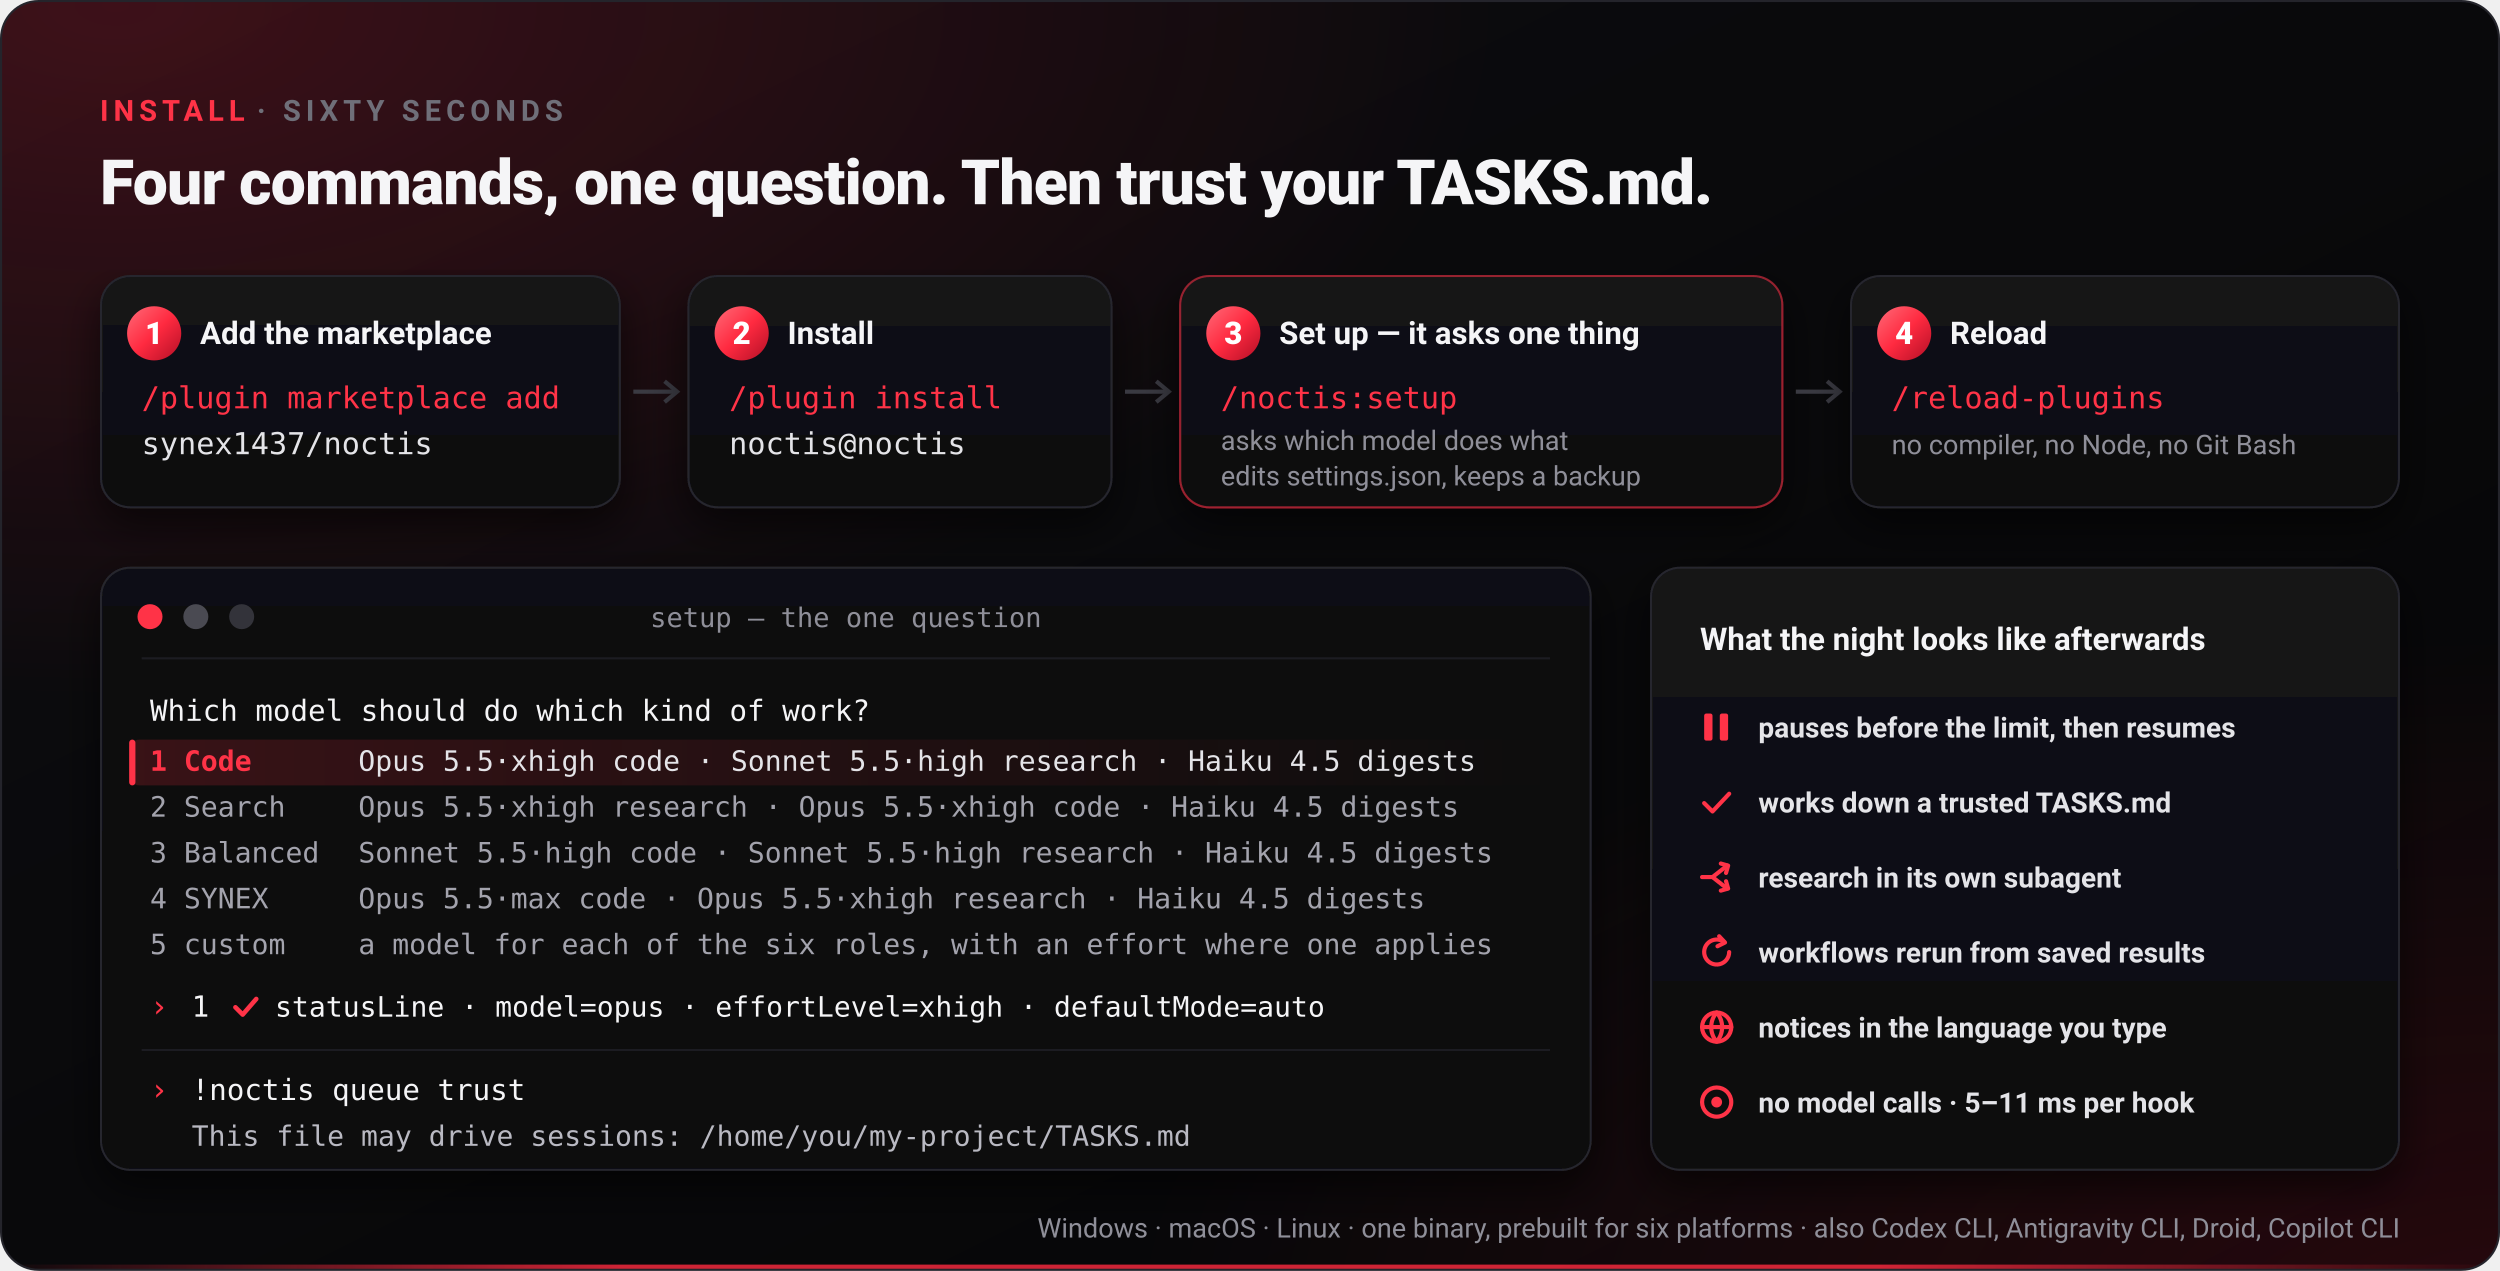
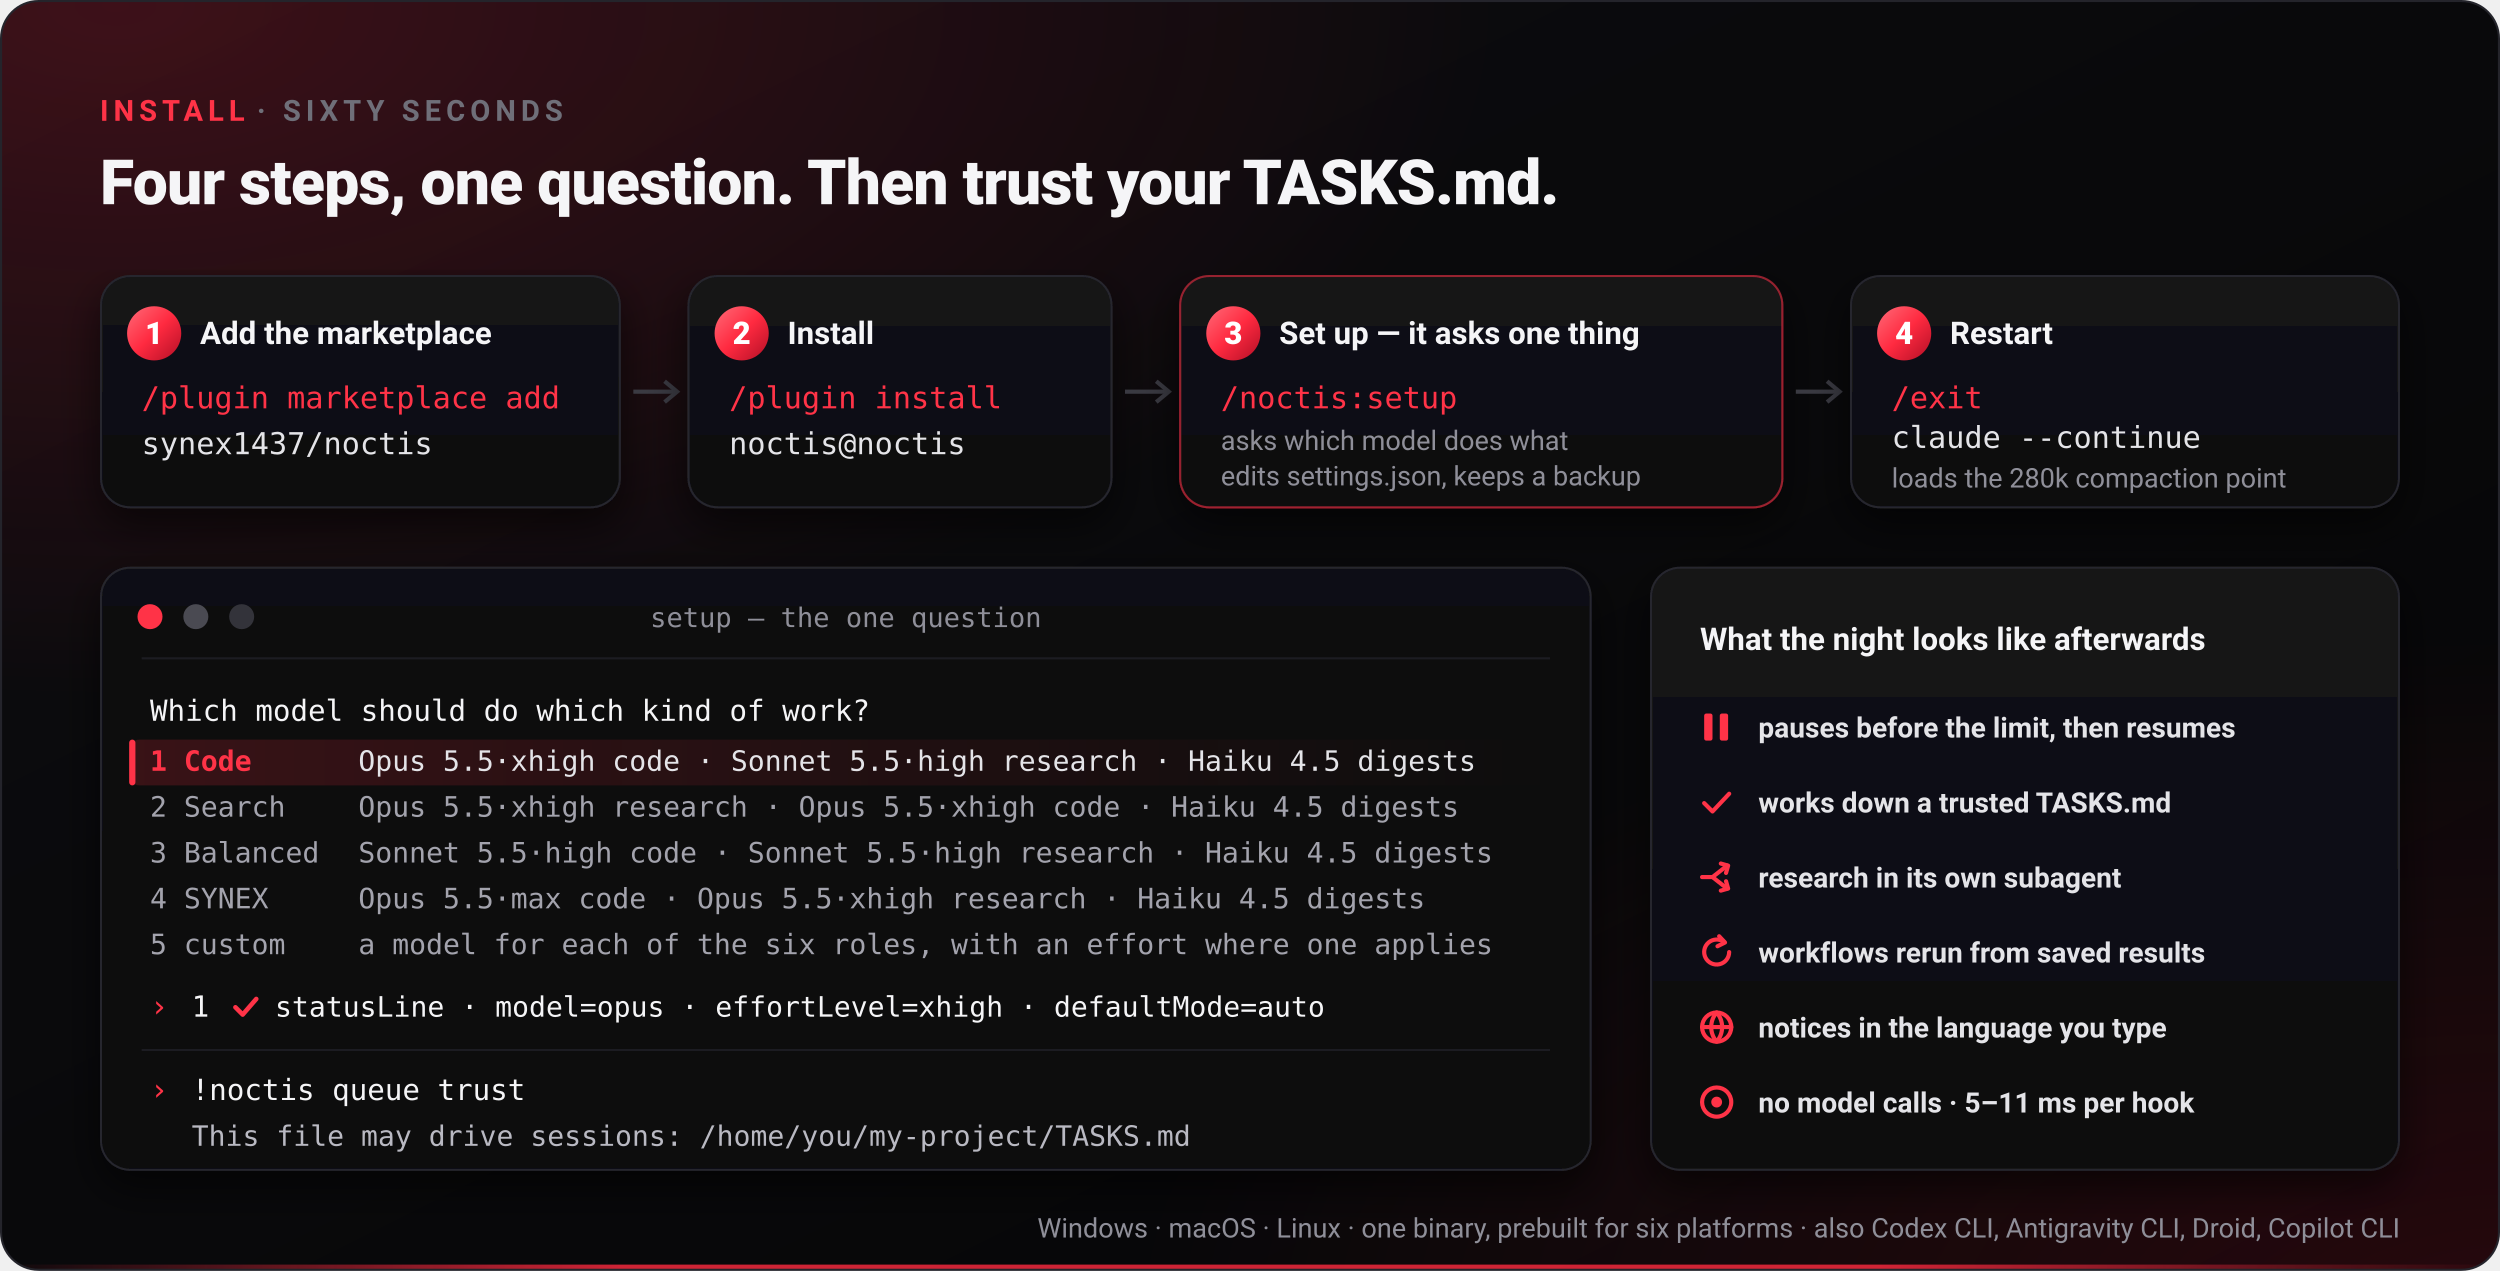
- <svg xmlns="http://www.w3.org/2000/svg" width="1200" height="610" viewBox="0 0 1200 610" role="img" aria-label="Install in about a minute: add the marketplace, install, run setup (which asks which model does which work), reload, then write TASKS.md and trust it">
+ <svg xmlns="http://www.w3.org/2000/svg" width="1200" height="610" viewBox="0 0 1200 610" role="img" aria-label="Install in about a minute: add the marketplace, install, run setup (which asks which model does which work), restart, then write TASKS.md and trust it">
  <defs>
    <linearGradient id="bg" x1="0" y1="0" x2="1" y2="1">
      <stop offset="0" stop-color="#0d0d10" />
      <stop offset="1" stop-color="#050506" />
    </linearGradient>
    <radialGradient id="glow" cx="0.05" cy="0" r="0.55">
      <stop offset="0" stop-color="#ff1f3d" stop-opacity="0.2" />
      <stop offset="1" stop-color="#ff1f3d" stop-opacity="0" />
    </radialGradient>
    <radialGradient id="ember" cx="1" cy="1.05" r="0.55">
      <stop offset="0" stop-color="#ff1f3d" stop-opacity="0.14" />
      <stop offset="1" stop-color="#ff1f3d" stop-opacity="0" />
    </radialGradient>
    <linearGradient id="badge" x1="0" y1="0" x2="1" y2="1">
      <stop offset="0" stop-color="#ff6b78" />
      <stop offset="0.5" stop-color="#ff2a40" />
      <stop offset="1" stop-color="#b30f26" />
    </linearGradient>
    <linearGradient id="card" x1="0" y1="0" x2="0" y2="1">
      <stop offset="0" stop-color="#131317" />
      <stop offset="1" stop-color="#0c0c0f" />
    </linearGradient>
    <linearGradient id="window" x1="0" y1="0" x2="0" y2="1">
      <stop offset="0" stop-color="#0e0e12" />
      <stop offset="1" stop-color="#08080a" />
    </linearGradient>
    <linearGradient id="band" x1="0" y1="0" x2="1" y2="0">
      <stop offset="0" stop-color="#ff2a40" stop-opacity="0.18" />
      <stop offset="0.8" stop-color="#ff2a40" stop-opacity="0.03" />
      <stop offset="1" stop-color="#ff2a40" stop-opacity="0" />
    </linearGradient>
    <linearGradient id="rule" x1="0" y1="0" x2="1" y2="0">
      <stop offset="0" stop-color="#ff2a40" stop-opacity="0" />
      <stop offset="0.25" stop-color="#ff2a40" stop-opacity="0.8" />
      <stop offset="0.75" stop-color="#ff2a40" stop-opacity="0.8" />
      <stop offset="1" stop-color="#ff2a40" stop-opacity="0" />
    </linearGradient>
    <filter id="shadow" x="-10%" y="-10%" width="120%" height="130%">
      <feDropShadow dx="0" dy="8" stdDeviation="10" flood-color="#000000" flood-opacity="0.6" />
    </filter>
    <clipPath id="frame">
      <rect x="0.5" y="0.5" width="1199" height="609" rx="18" />
    </clipPath>
    <style>
      .sans { font-family: -apple-system, "Segoe UI", Roboto, "Helvetica Neue", Arial, "Liberation Sans", sans-serif; }
      .mono { font-family: ui-monospace, "Cascadia Mono", "SF Mono", Menlo, Consolas, "DejaVu Sans Mono", "Liberation Mono", monospace; }
      .eyebrow { font-size: 14px; font-weight: 700; fill: #6f6f79; letter-spacing: 2.4px; }
      .title { font-size: 30px; font-weight: 800; fill: #f5f5f7; letter-spacing: -0.4px; }
      .step { font-size: 15px; font-weight: 700; fill: #f5f5f7; }
      .num { font-size: 15px; font-weight: 800; fill: #ffffff; }
      .cmd { font-size: 14.5px; fill: #e4e4e8; }
      .prompt { font-size: 14.5px; fill: #ff3347; }
      .dim { font-size: 13px; fill: #8f8f99; }
      .q { font-size: 14px; fill: #f5f5f7; }
      .opt { font-size: 13.5px; fill: #a3a3ad; }
      .on { fill: #e4e4e8; }
      .optHi { font-size: 13.5px; fill: #ff3347; font-weight: 700; }
      .ok { font-size: 13.5px; fill: #f5f5f7; }
      .out { font-size: 13.5px; fill: #b9b9c2; }
      .pill { font-size: 13.5px; font-weight: 600; fill: #e4e4e8; }
      .ic { fill: none; stroke: #ff3347; stroke-width: 2; stroke-linecap: round; stroke-linejoin: round; }
    </style>
  </defs>
  <g clip-path="url(#frame)">
    <rect width="1200" height="610" fill="url(#bg)" />
    <rect width="1200" height="610" fill="url(#glow)" />
    <rect width="1200" height="610" fill="url(#ember)" />
    <rect x="0" y="607" width="1200" height="3" fill="url(#rule)" />
  </g>
  <rect x="0.5" y="0.5" width="1199" height="609" rx="18" fill="none" stroke="#24242b" />
  <text x="48" y="58" class="sans eyebrow">
    <tspan fill="#ff3347">INSTALL</tspan> · SIXTY SECONDS</text>
-   <text x="48" y="98" class="sans title">Four commands, one question. Then trust your TASKS.md.</text>
+   <text x="48" y="98" class="sans title">Four steps, one question. Then trust your TASKS.md.</text>
  <g class="sans">
    <g transform="translate(48 132)">
      <rect x="0.5" y="0.5" width="249" height="111" rx="14" fill="url(#card)" stroke="#26262d" filter="url(#shadow)" />
      <circle cx="26" cy="28" r="13" fill="url(#badge)" />
      <text x="26" y="28" class="num" text-anchor="middle" dominant-baseline="central">1</text>
      <text x="48" y="28" class="step" dominant-baseline="central">Add the marketplace</text>
      <text x="20" y="64" class="mono prompt">/plugin marketplace add</text>
      <text x="20" y="86" class="mono cmd">synex1437/noctis</text>
    </g>
    <path d="M 304 188 L 324 188" stroke="#3a3a42" stroke-width="2" />
    <path d="M 319 183 L 325 188 L 319 193" fill="none" stroke="#3a3a42" stroke-width="2" />
    <g transform="translate(330 132)">
      <rect x="0.5" y="0.5" width="203" height="111" rx="14" fill="url(#card)" stroke="#26262d" filter="url(#shadow)" />
      <circle cx="26" cy="28" r="13" fill="url(#badge)" />
      <text x="26" y="28" class="num" text-anchor="middle" dominant-baseline="central">2</text>
      <text x="48" y="28" class="step" dominant-baseline="central">Install</text>
      <text x="20" y="64" class="mono prompt">/plugin install</text>
      <text x="20" y="86" class="mono cmd">noctis@noctis</text>
    </g>
    <path d="M 540 188 L 560 188" stroke="#3a3a42" stroke-width="2" />
    <path d="M 555 183 L 561 188 L 555 193" fill="none" stroke="#3a3a42" stroke-width="2" />
    <g transform="translate(566 132)">
      <rect x="0.5" y="0.5" width="289" height="111" rx="14" fill="url(#card)" stroke="#ff3347" stroke-opacity="0.55" filter="url(#shadow)" />
      <circle cx="26" cy="28" r="13" fill="url(#badge)" />
      <text x="26" y="28" class="num" text-anchor="middle" dominant-baseline="central">3</text>
      <text x="48" y="28" class="step" dominant-baseline="central">Set up — it asks one thing</text>
      <text x="20" y="64" class="mono prompt">/noctis:setup</text>
      <text x="20" y="84" class="dim">asks which model does what</text>
      <text x="20" y="101" class="dim">edits settings.json, keeps a backup</text>
    </g>
    <path d="M 862 188 L 882 188" stroke="#3a3a42" stroke-width="2" />
    <path d="M 877 183 L 883 188 L 877 193" fill="none" stroke="#3a3a42" stroke-width="2" />
    <g transform="translate(888 132)">
      <rect x="0.5" y="0.5" width="263" height="111" rx="14" fill="url(#card)" stroke="#26262d" filter="url(#shadow)" />
      <circle cx="26" cy="28" r="13" fill="url(#badge)" />
      <text x="26" y="28" class="num" text-anchor="middle" dominant-baseline="central">4</text>
-       <text x="48" y="28" class="step" dominant-baseline="central">Reload</text>
-       <text x="20" y="64" class="mono prompt">/reload-plugins</text>
-       <text x="20" y="86" class="dim">no compiler, no Node, no Git Bash</text>
+       <text x="48" y="28" class="step" dominant-baseline="central">Restart</text>
+       <text x="20" y="64" class="mono prompt">/exit</text>
+       <text x="20" y="83" class="mono cmd">claude --continue</text>
+       <text x="20" y="102" class="dim">loads the 280k compaction point</text>
    </g>
  </g>
  <g transform="translate(48 272)">
    <rect x="0.5" y="0.5" width="715" height="289" rx="14" fill="url(#window)" stroke="#26262d" filter="url(#shadow)" />
    <circle cx="24" cy="24" r="6" fill="#ff3347" />
    <circle cx="46" cy="24" r="6" fill="#4a4a52" />
    <circle cx="68" cy="24" r="6" fill="#33333a" />
    <text x="358" y="29" class="mono dim" text-anchor="middle">setup — the one question</text>
    <line x1="20" y1="44" x2="696" y2="44" stroke="#1c1c22" />
    <rect x="14" y="83" width="688" height="22" rx="5" fill="url(#band)" />
    <rect x="14" y="83" width="3" height="22" rx="1.5" fill="#ff3347" />
    <g class="mono">
      <text x="24" y="74" class="q">Which model should do which kind of work?</text>
      <text x="24" y="98" class="optHi">1 Code</text>
      <text x="124" y="98" class="opt on">Opus 5.5·xhigh code · Sonnet 5.5·high research · Haiku 4.5 digests</text>
      <text x="24" y="120" class="opt">2 Search</text>
      <text x="124" y="120" class="opt">Opus 5.5·xhigh research · Opus 5.5·xhigh code · Haiku 4.5 digests</text>
      <text x="24" y="142" class="opt">3 Balanced</text>
      <text x="124" y="142" class="opt">Sonnet 5.5·high code · Sonnet 5.5·high research · Haiku 4.5 digests</text>
      <text x="24" y="164" class="opt">4 SYNEX</text>
      <text x="124" y="164" class="opt">Opus 5.5·max code · Opus 5.5·xhigh research · Haiku 4.5 digests</text>
      <text x="24" y="186" class="opt">5 custom</text>
      <text x="124" y="186" class="opt">a model for each of the six roles, with an effort where one applies</text>
      <text x="24" y="216" class="prompt">›</text>
      <text x="44" y="216" class="q">1</text>
      <path transform="translate(70 211)" d="M -5 0.5 L -1.5 4 L 5 -3.5" fill="none" stroke="#ff3347" stroke-width="2.2" stroke-linecap="round" stroke-linejoin="round" />
      <text x="84" y="216" class="ok">statusLine · model=opus · effortLevel=xhigh · defaultMode=auto</text>
      <line x1="20" y1="232" x2="696" y2="232" stroke="#1c1c22" />
      <text x="24" y="256" class="prompt">›</text>
      <text x="44" y="256" class="q">!noctis queue trust</text>
      <text x="44" y="278" class="out">This file may drive sessions: /home/you/my-project/TASKS.md</text>
    </g>
  </g>
  <g transform="translate(792 272)" class="sans">
    <rect x="0.5" y="0.5" width="359" height="289" rx="14" fill="url(#card)" stroke="#26262d" filter="url(#shadow)" />
    <text x="24" y="40" class="step">What the night looks like afterwards</text>
    <g class="pill">
      <g transform="translate(32 77)" fill="#ff3347">
        <rect x="-6" y="-6.5" width="4" height="13" rx="1" />
        <rect x="1.5" y="-6.5" width="4" height="13" rx="1" />
      </g>
      <text x="52" y="82">pauses before the limit, then resumes</text>
      <path class="ic" transform="translate(32 113)" d="M -6 0.5 L -2 4.5 L 6 -4" />
      <text x="52" y="118">works down a trusted TASKS.md</text>
      <g transform="translate(32 149)">
        <path class="ic" d="M -7 0 H -2 L 5 -5.5 M -2 0 L 5 5.5" />
        <path class="ic" d="M 2 -6.5 L 5.5 -5.5 L 4.5 -2" />
        <path class="ic" d="M 2 6.5 L 5.5 5.5 L 4.5 2" />
      </g>
      <text x="52" y="154">research in its own subagent</text>
      <g transform="translate(32 185)">
        <path class="ic" d="M 6 0 A 6 6 0 1 1 3.5 -4.9" />
        <path class="ic" d="M 1.2 -7.6 L 4 -4.6 L 0.4 -2.8" />
      </g>
      <text x="52" y="190">workflows rerun from saved results</text>
      <g transform="translate(32 221)">
        <circle r="7" class="ic" />
        <path class="ic" stroke-width="1.5" d="M -7 0 H 7 M 0 -7 C -3.5 -3 -3.5 3 0 7 M 0 -7 C 3.5 -3 3.5 3 0 7" />
      </g>
      <text x="52" y="226">notices in the language you type</text>
      <g transform="translate(32 257)">
        <circle r="7" class="ic" />
        <circle r="2.6" fill="#ff3347" />
      </g>
      <text x="52" y="262">no model calls · 5–11 ms per hook</text>
    </g>
  </g>
  <text x="1152" y="594" class="sans dim" text-anchor="end">Windows · macOS · Linux · one binary, prebuilt for six platforms · also Codex CLI, Antigravity CLI, Droid, Copilot CLI</text>
</svg>
